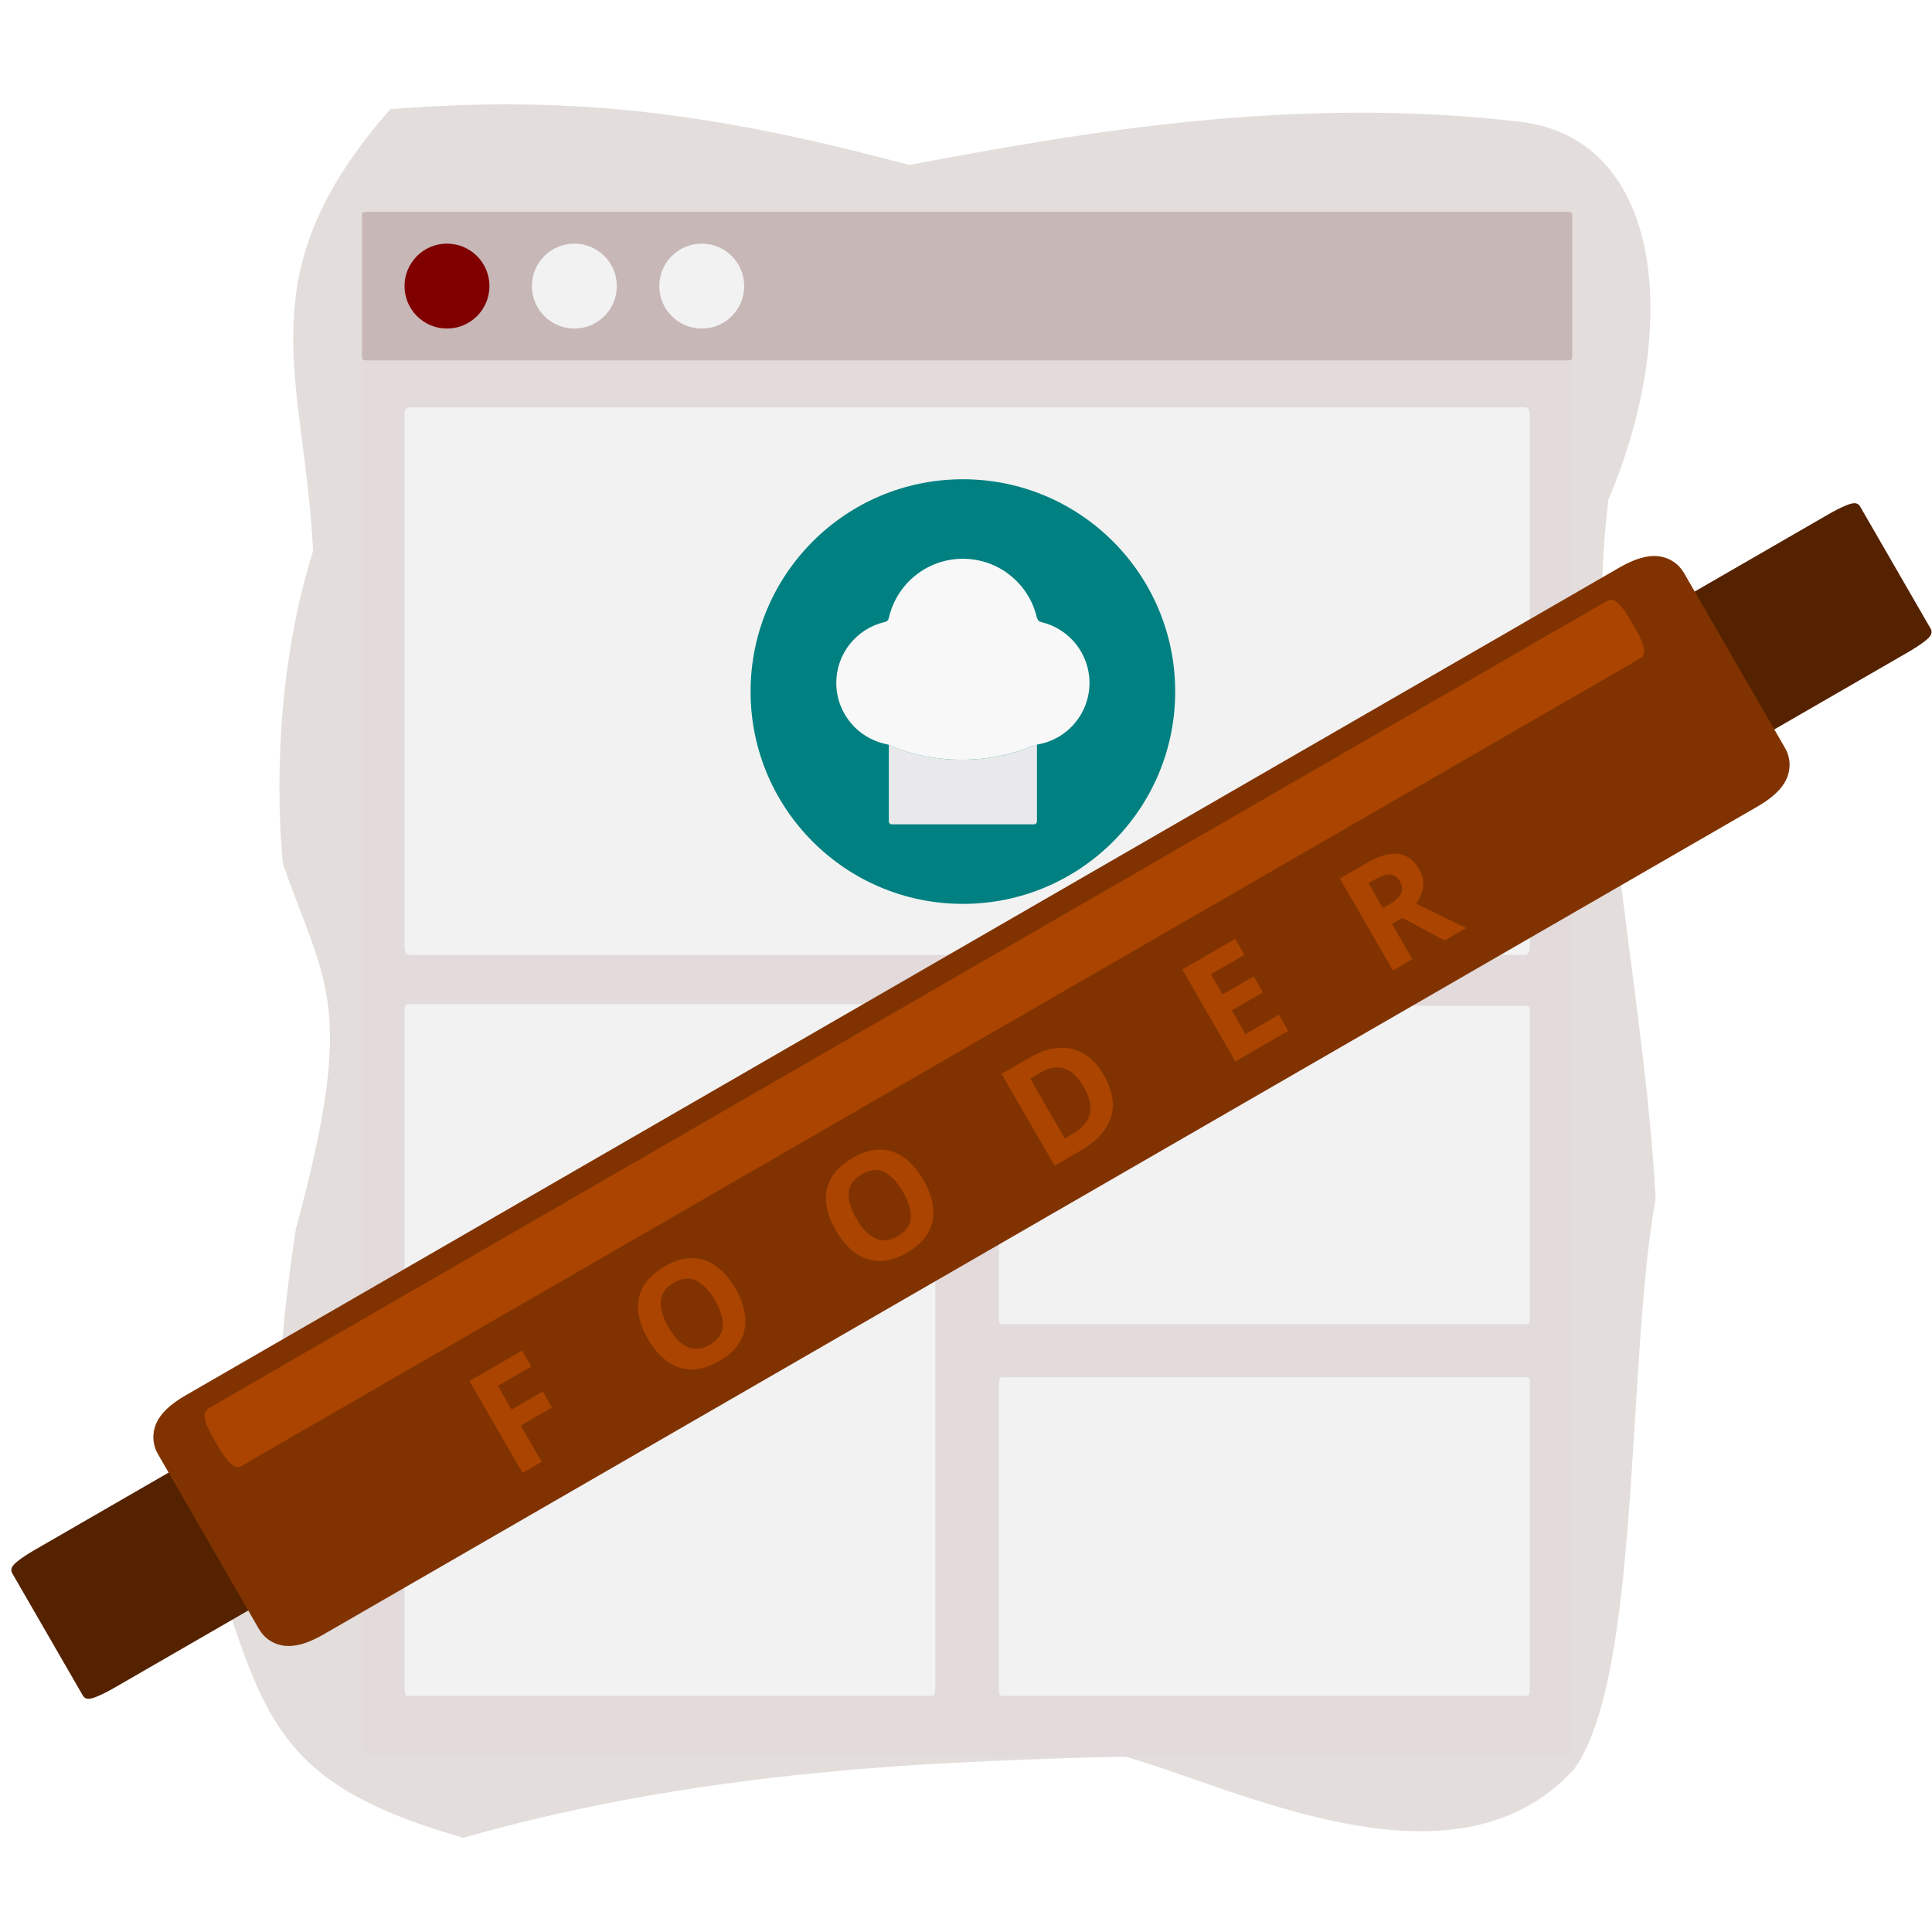
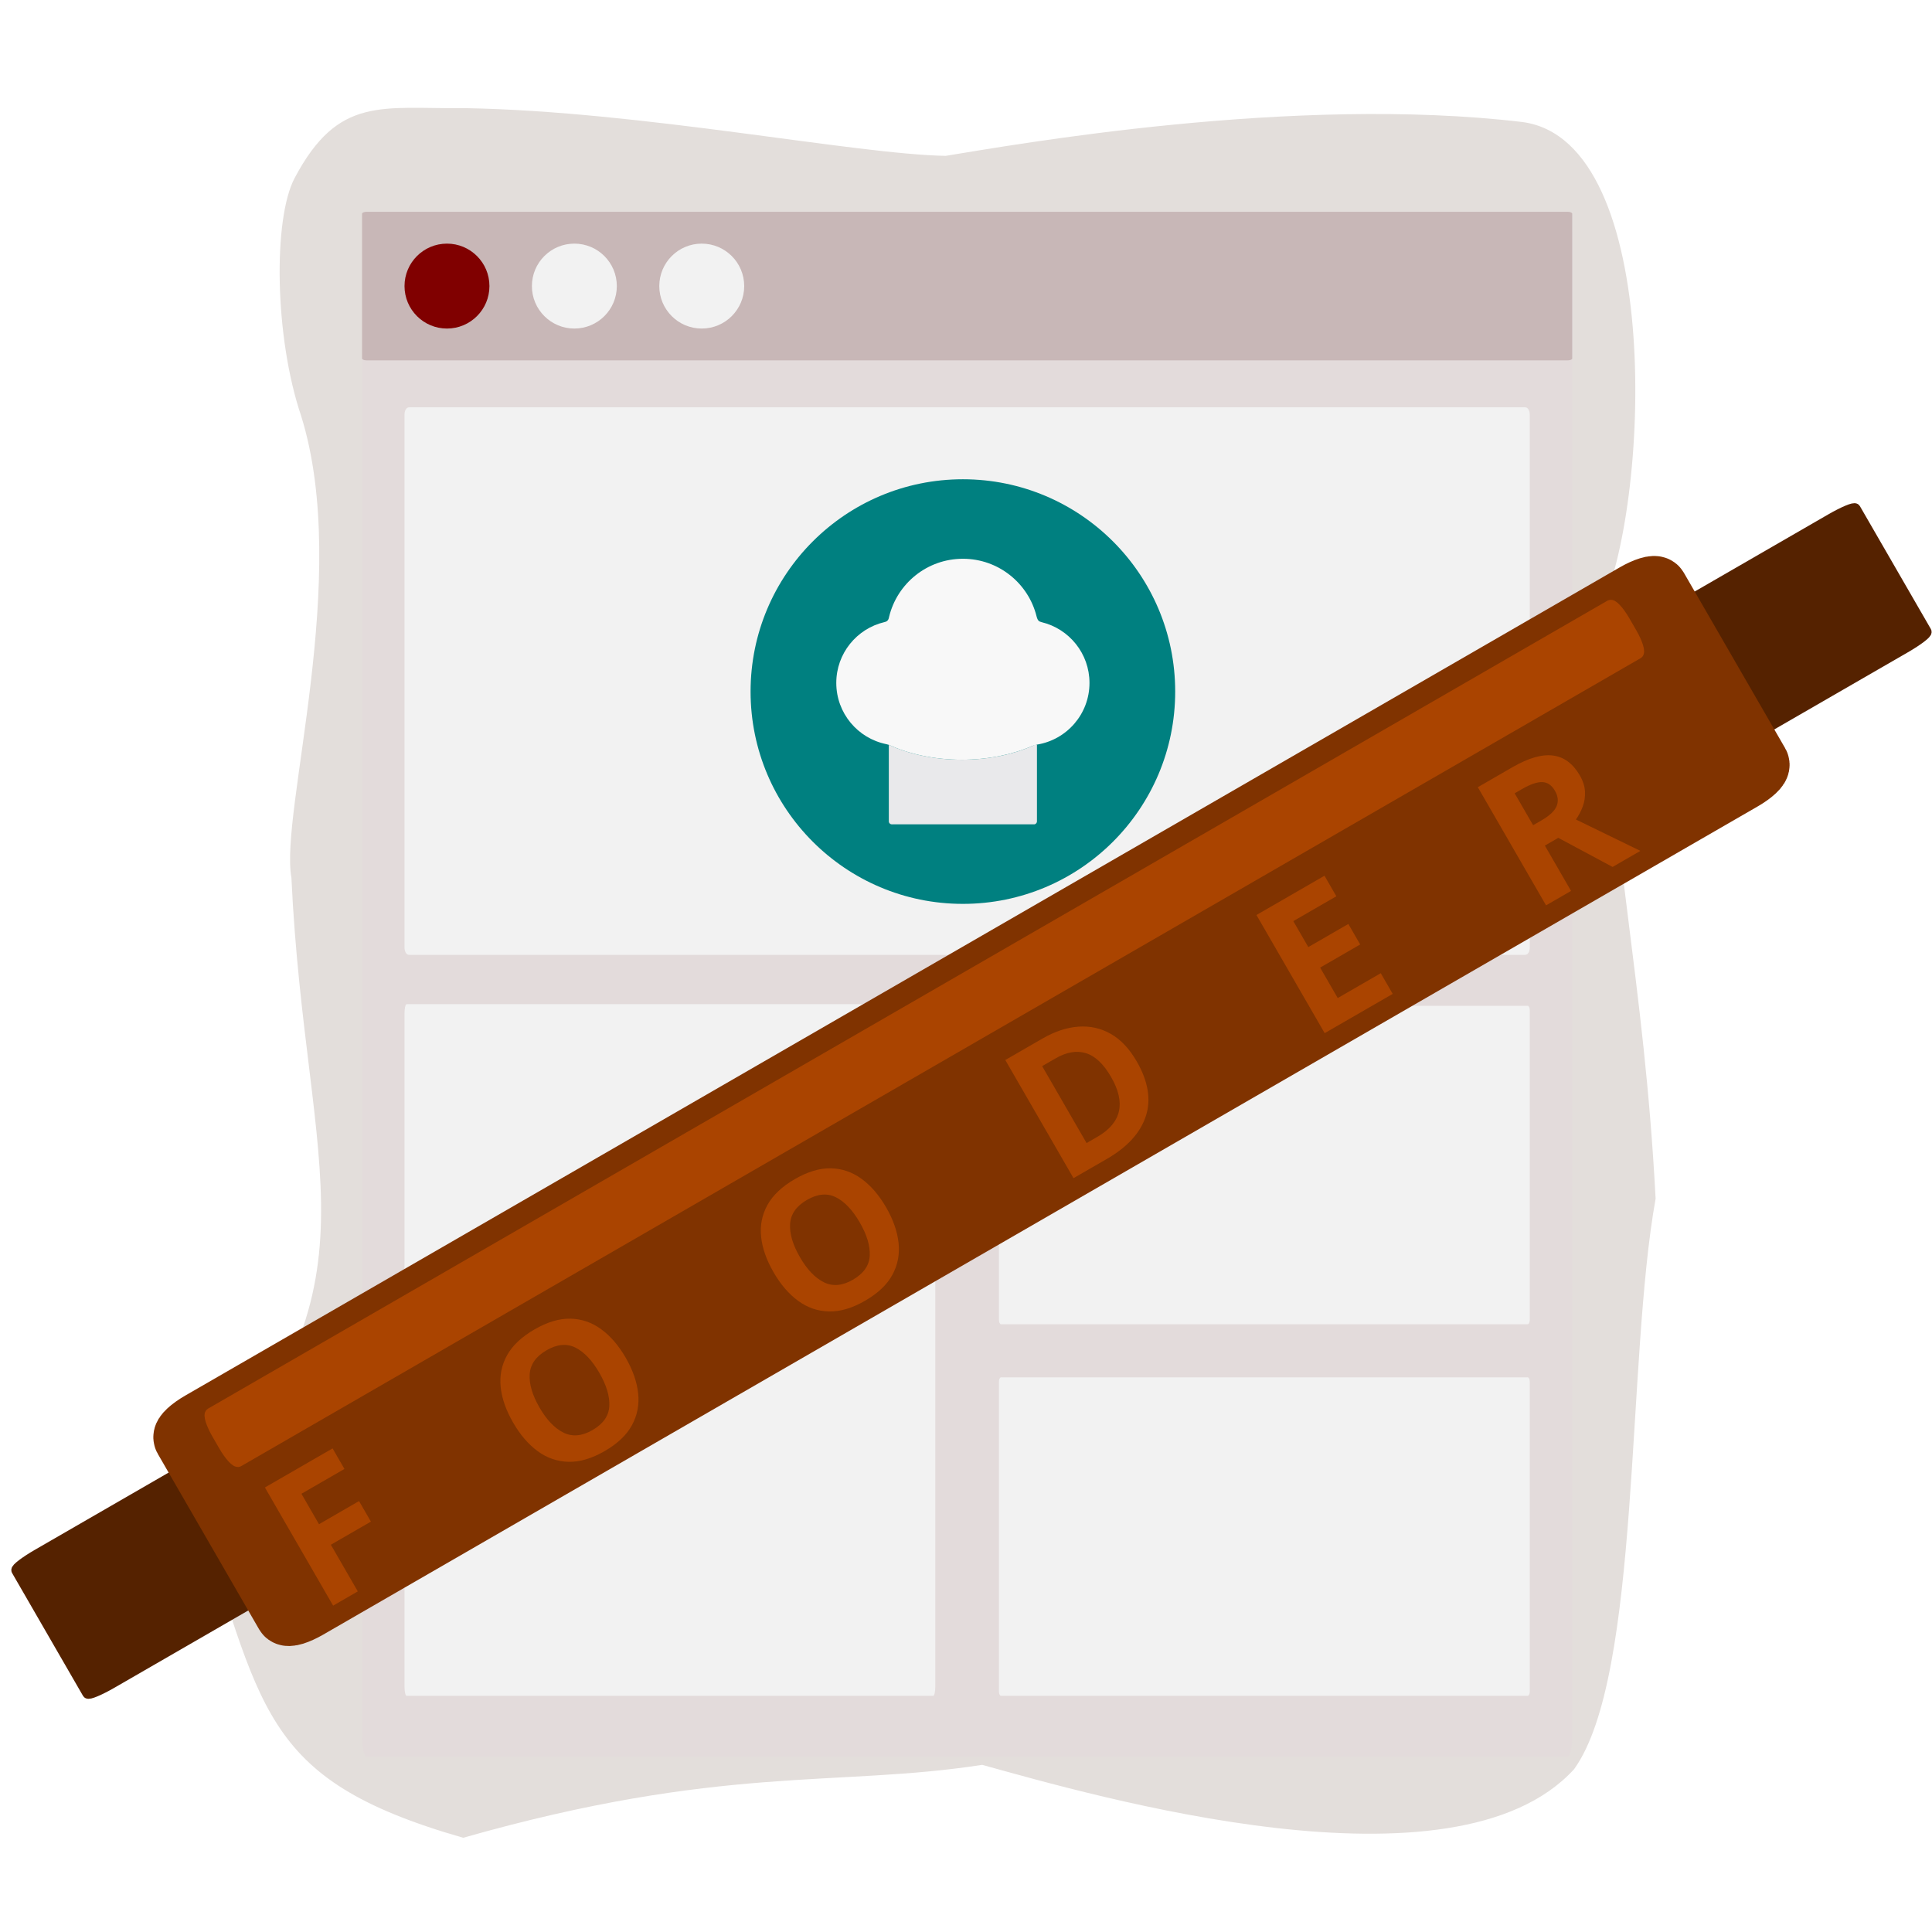
<svg xmlns="http://www.w3.org/2000/svg" width="910" height="910" viewBox="0 0 910 910" id="svg2" version="1.1">
  <defs id="defs4">
    </defs>
  <g id="root" transform="translate(0,-142.3622)">
-     <path style="fill:#e3dedb;fill-rule:evenodd;stroke:none;stroke-width:1px;stroke-linecap:butt;stroke-linejoin:miter;stroke-opacity:1" d="m 139.381,721.093 c 28.815,-106.044 13.832,-114.521 -6.061,-171.726 0,0 -8.905,-74.527 14.142,-147.482 -4.041,-82.832 -32.831,-129.334 36.365,-208.091 88.816,-7.088 155.778,2.64 244.457,26.264 80.92,-15.222 181.264,-33.067 288.904,-20.203 67.087,9.095 74.277,98.183 40.406,177.787 -13.106,107.776 16.79,225.777 22.223,329.31 -13.847,76.709 -6.776,224.796 -38.386,268.701 -56.413,61.873 -159.063,8.589 -212.132,-6.061 -72.837,2.571 -189.112,3.687 -311.127,38.386 C 121.034,980.141 124.134,946.39 90.893,848.372 145.299,783.649 123.699,823.74 139.381,721.093 Z" id="path4160" />
+     <path style="fill:#e3dedb;fill-rule:evenodd;stroke:none;stroke-width:1px;stroke-linecap:butt;stroke-linejoin:miter;stroke-opacity:1" d="m 137.259,555.757 c -5.611,-30.843 28.365,-141.385 4.561,-217.557 -12.509,-36.959 -13.268,-92.68 -3.044,-111.979 20.686,-39.047 41.128,-32.478 80.623,-32.917 83.102,1.484 183.064,21.702 226.029,22.468 32.349,-5.222 164.121,-28.781 271.761,-15.917 67.087,9.095 59.992,182.469 36.12,230.644 5.465,113.491 21.076,172.92 26.509,276.453 -13.847,76.709 -6.776,224.796 -38.386,268.701 -56.413,61.873 -225.733,12.63 -278.802,-2.02 -68.797,10.652 -122.442,-0.354 -244.457,34.345 C 121.034,980.141 124.134,946.39 90.893,848.372 183.252,746.752 143.87,697.244 137.259,555.757 Z" id="path4160" />
    <rect style="opacity:1;fill:#e3dbdb;fill-opacity:1;stroke:none;stroke-width:5;stroke-miterlimit:4;stroke-dasharray:none;stroke-opacity:1" id="rect4168" width="570" height="727.777" x="170.533" y="242.113" rx="2.239" ry="9.464" />
    <rect style="opacity:1;fill:#c8b7b7;fill-opacity:1;stroke:none;stroke-width:5;stroke-miterlimit:4;stroke-dasharray:none;stroke-opacity:1" id="rect4168-3" width="570" height="70" x="170.533" y="242.113" rx="2.239" ry="0.91" />
    <circle style="opacity:1;fill:#800000;fill-opacity:1;stroke:none;stroke-width:5;stroke-miterlimit:4;stroke-dasharray:none;stroke-opacity:1" id="path4185" cx="210.533" cy="277.113" r="20" />
    <circle style="opacity:1;fill:#f2f2f2;fill-opacity:1;stroke:none;stroke-width:5;stroke-miterlimit:4;stroke-dasharray:none;stroke-opacity:1" id="path4185-8" cx="270.533" cy="277.113" r="20" />
    <circle style="opacity:1;fill:#f2f2f2;fill-opacity:1;stroke:none;stroke-width:5;stroke-miterlimit:4;stroke-dasharray:none;stroke-opacity:1" id="path4185-8-8" cx="330.533" cy="277.113" r="20" />
    <rect style="opacity:1;fill:#f2f2f2;fill-opacity:1;stroke:none;stroke-width:5;stroke-miterlimit:4;stroke-dasharray:none;stroke-opacity:1" id="rect4168-3-3" width="530" height="257.888" x="190.533" y="334.225" rx="2.082" ry="3.353" />
    <rect style="opacity:1;fill:#f2f2f2;fill-opacity:1;stroke:none;stroke-width:5;stroke-miterlimit:4;stroke-dasharray:none;stroke-opacity:1" id="rect4168-3-3-7" width="250" height="325.767" x="190.533" y="615.347" rx="0.982" ry="4.236" />
    <rect style="opacity:1;fill:#f2f2f2;fill-opacity:1;stroke:none;stroke-width:5;stroke-miterlimit:4;stroke-dasharray:none;stroke-opacity:1" id="rect4168-3-3-7-7" width="250" height="150" x="470.533" y="616.113" rx="0.982" ry="1.951" />
    <g id="rolling-pin" transform="matrix(0.5,0.8660254,-0.8660254,0.5,685.9333,-48.24279)">
      <g id="g4311">
        <rect style="opacity:1;fill:#552200;fill-opacity:1;stroke:#552200;stroke-width:5;stroke-linejoin:round;stroke-miterlimit:4;stroke-dasharray:none;stroke-opacity:1" id="rect4147-5" width="70" height="1000" x="465" y="52.362" rx="1.583" ry="12.315" />
        <rect style="opacity:1;fill:#803300;fill-opacity:1;stroke:#803300;stroke-width:30;stroke-linecap:round;stroke-linejoin:round;stroke-miterlimit:4;stroke-dasharray:none;stroke-opacity:1" id="rect4147" width="100" height="800" x="450" y="152.362" rx="2.262" ry="9.852" />
        <rect style="opacity:1;fill:#aa4400;fill-opacity:1;stroke:#aa4400;stroke-width:5;stroke-linecap:round;stroke-linejoin:round;stroke-miterlimit:4;stroke-dasharray:none;stroke-opacity:1" id="rect4335" width="765.696" height="26.264" x="-938.513" y="448.192" transform="matrix(0,-1,1,0,0,0)" rx="2.262" ry="9.852" />
      </g>
+       <text style="font-style:normal;font-weight:normal;font-size:70px;line-height:125%;font-family:sans-serif;letter-spacing:99.94px;word-spacing:0px;fill:#aa4400;fill-opacity:1;stroke:none;stroke-width:1px;stroke-linecap:butt;stroke-linejoin:miter;stroke-opacity:1" x="-939.691" y="555.509" id="text4234" transform="matrix(0,-1,1,0,0,0)" xml:space="default">
+         <tspan id="tspan4236" x="-939.691" y="555.509" style="font-style:normal;font-variant:normal;font-weight:bold;font-stretch:normal;font-size:90px;font-family:sans-serif;-inkscape-font-specification:'sans-serif Bold';letter-spacing:70px;fill:#aa4400;fill-opacity:1">FOODER</tspan>
+       </text>
    </g>
    <g id="g4301" transform="matrix(0.4081633,0,0,0.4081633,349.0432,363.6108)">
      <g id="Guides_For_Artboard" />
-       <text style="font-style:normal;font-weight:normal;font-size:70px;line-height:125%;font-family:sans-serif;letter-spacing:0px;word-spacing:0px;fill:#aa4400;fill-opacity:1;stroke:none;stroke-width:1px;stroke-linecap:butt;stroke-linejoin:miter;stroke-opacity:1" x="-812.656" y="876.472" id="text4234" transform="matrix(0.8660254,-0.5,0.5,0.8660254,0,0)" xml:space="default">
-         <tspan id="tspan4236" x="-812.656" y="876.472" style="font-style:normal;font-variant:normal;font-weight:bold;font-stretch:normal;font-size:171.5px;font-family:sans-serif;-inkscape-font-specification:'sans-serif Bold';letter-spacing:113.935px;fill:#aa4400;fill-opacity:1">FOODER</tspan>
-       </text>
      <g id="Artwork" />
      <g id="Layer_3">
        <g id="g4285">
          <circle id="circle4287" r="245" cy="255.997" cx="256" style="fill:#008080;fill-opacity:1" />
          <g id="g4289">
            <path id="path4291" d="m 254.758,334.635 c -31.555,0 -60.685,-6.391 -84.23,-17.179 l 0,88.287 c 0,0.995 0.424,1.943 1.165,2.607 0.646,0.577 1.478,0.893 2.335,0.893 0.128,0 0.257,-0.007 0.386,-0.021 0.011,-10e-4 162.879,-0.035 163.141,-0.004 0.994,0.123 1.992,-0.192 2.74,-0.856 0.749,-0.664 1.179,-1.617 1.179,-2.618 l 0,-88.553 c -0.91,0.146 -1.821,0.285 -2.742,0.396 -23.502,10.713 -52.541,17.048 -83.974,17.048 z" style="fill:#e9e9eb" />
            <path id="path4293" d="M 341.044,169.298 C 331.615,131.089 297.125,102.75 256,102.75 c -41.339,0 -75.97,28.638 -85.184,67.154 -0.4,1.673 -0.744,5.079 -5.37,5.948 -31.835,7.486 -55.542,36.053 -55.542,70.173 0,34.871 24.759,63.94 57.652,70.637 0.684,0.139 2.671,0.657 2.971,0.794 23.546,10.788 52.676,17.179 84.23,17.179 30.409,0 58.577,-5.929 81.657,-16.014 0.778,-0.34 4.148,-1.285 5.058,-1.43 34.36,-5.504 60.623,-35.253 60.623,-71.166 0,-34.003 -23.544,-62.492 -55.217,-70.097 -2.665,-0.893 -4.327,-0.946 -5.834,-6.63 z" style="fill:#f8f8f8" />
          </g>
        </g>
      </g>
    </g>
    <rect style="opacity:1;fill:#f2f2f2;fill-opacity:1;stroke:none;stroke-width:5;stroke-miterlimit:4;stroke-dasharray:none;stroke-opacity:1" id="rect4168-3-3-7-7-4" width="250" height="150" x="470.533" y="791.113" rx="0.982" ry="1.951" />
  </g>
</svg>
